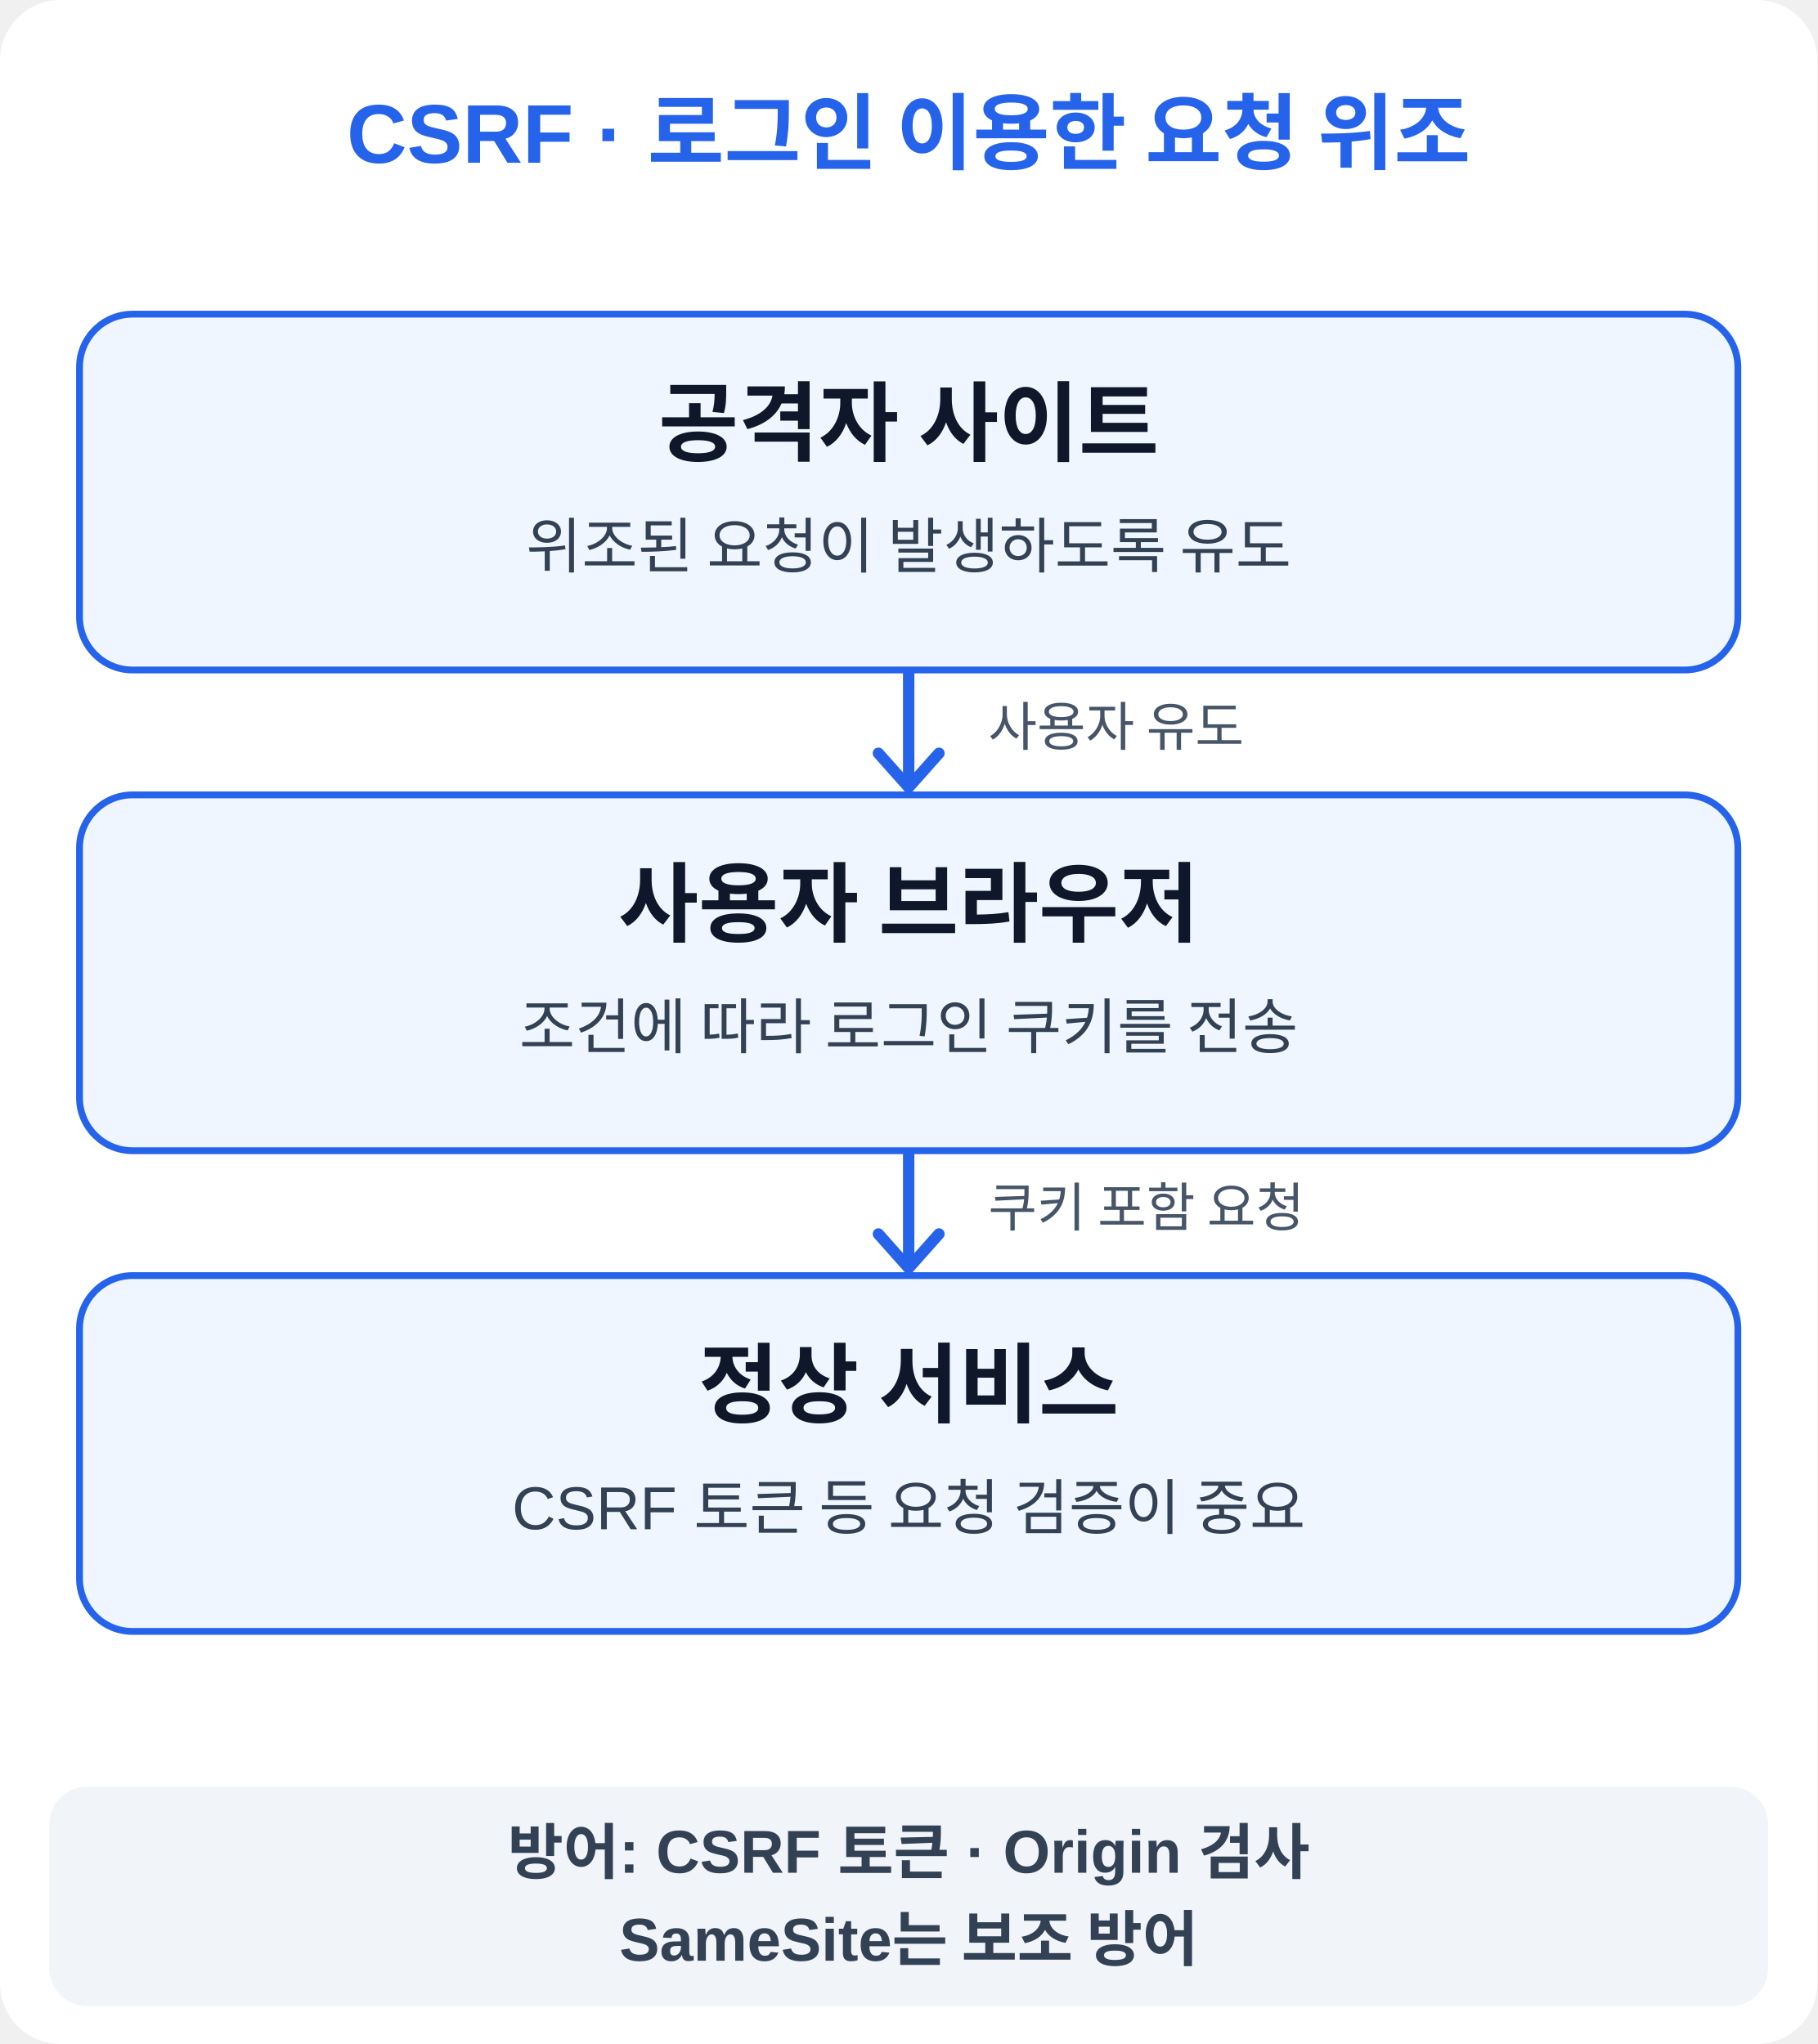
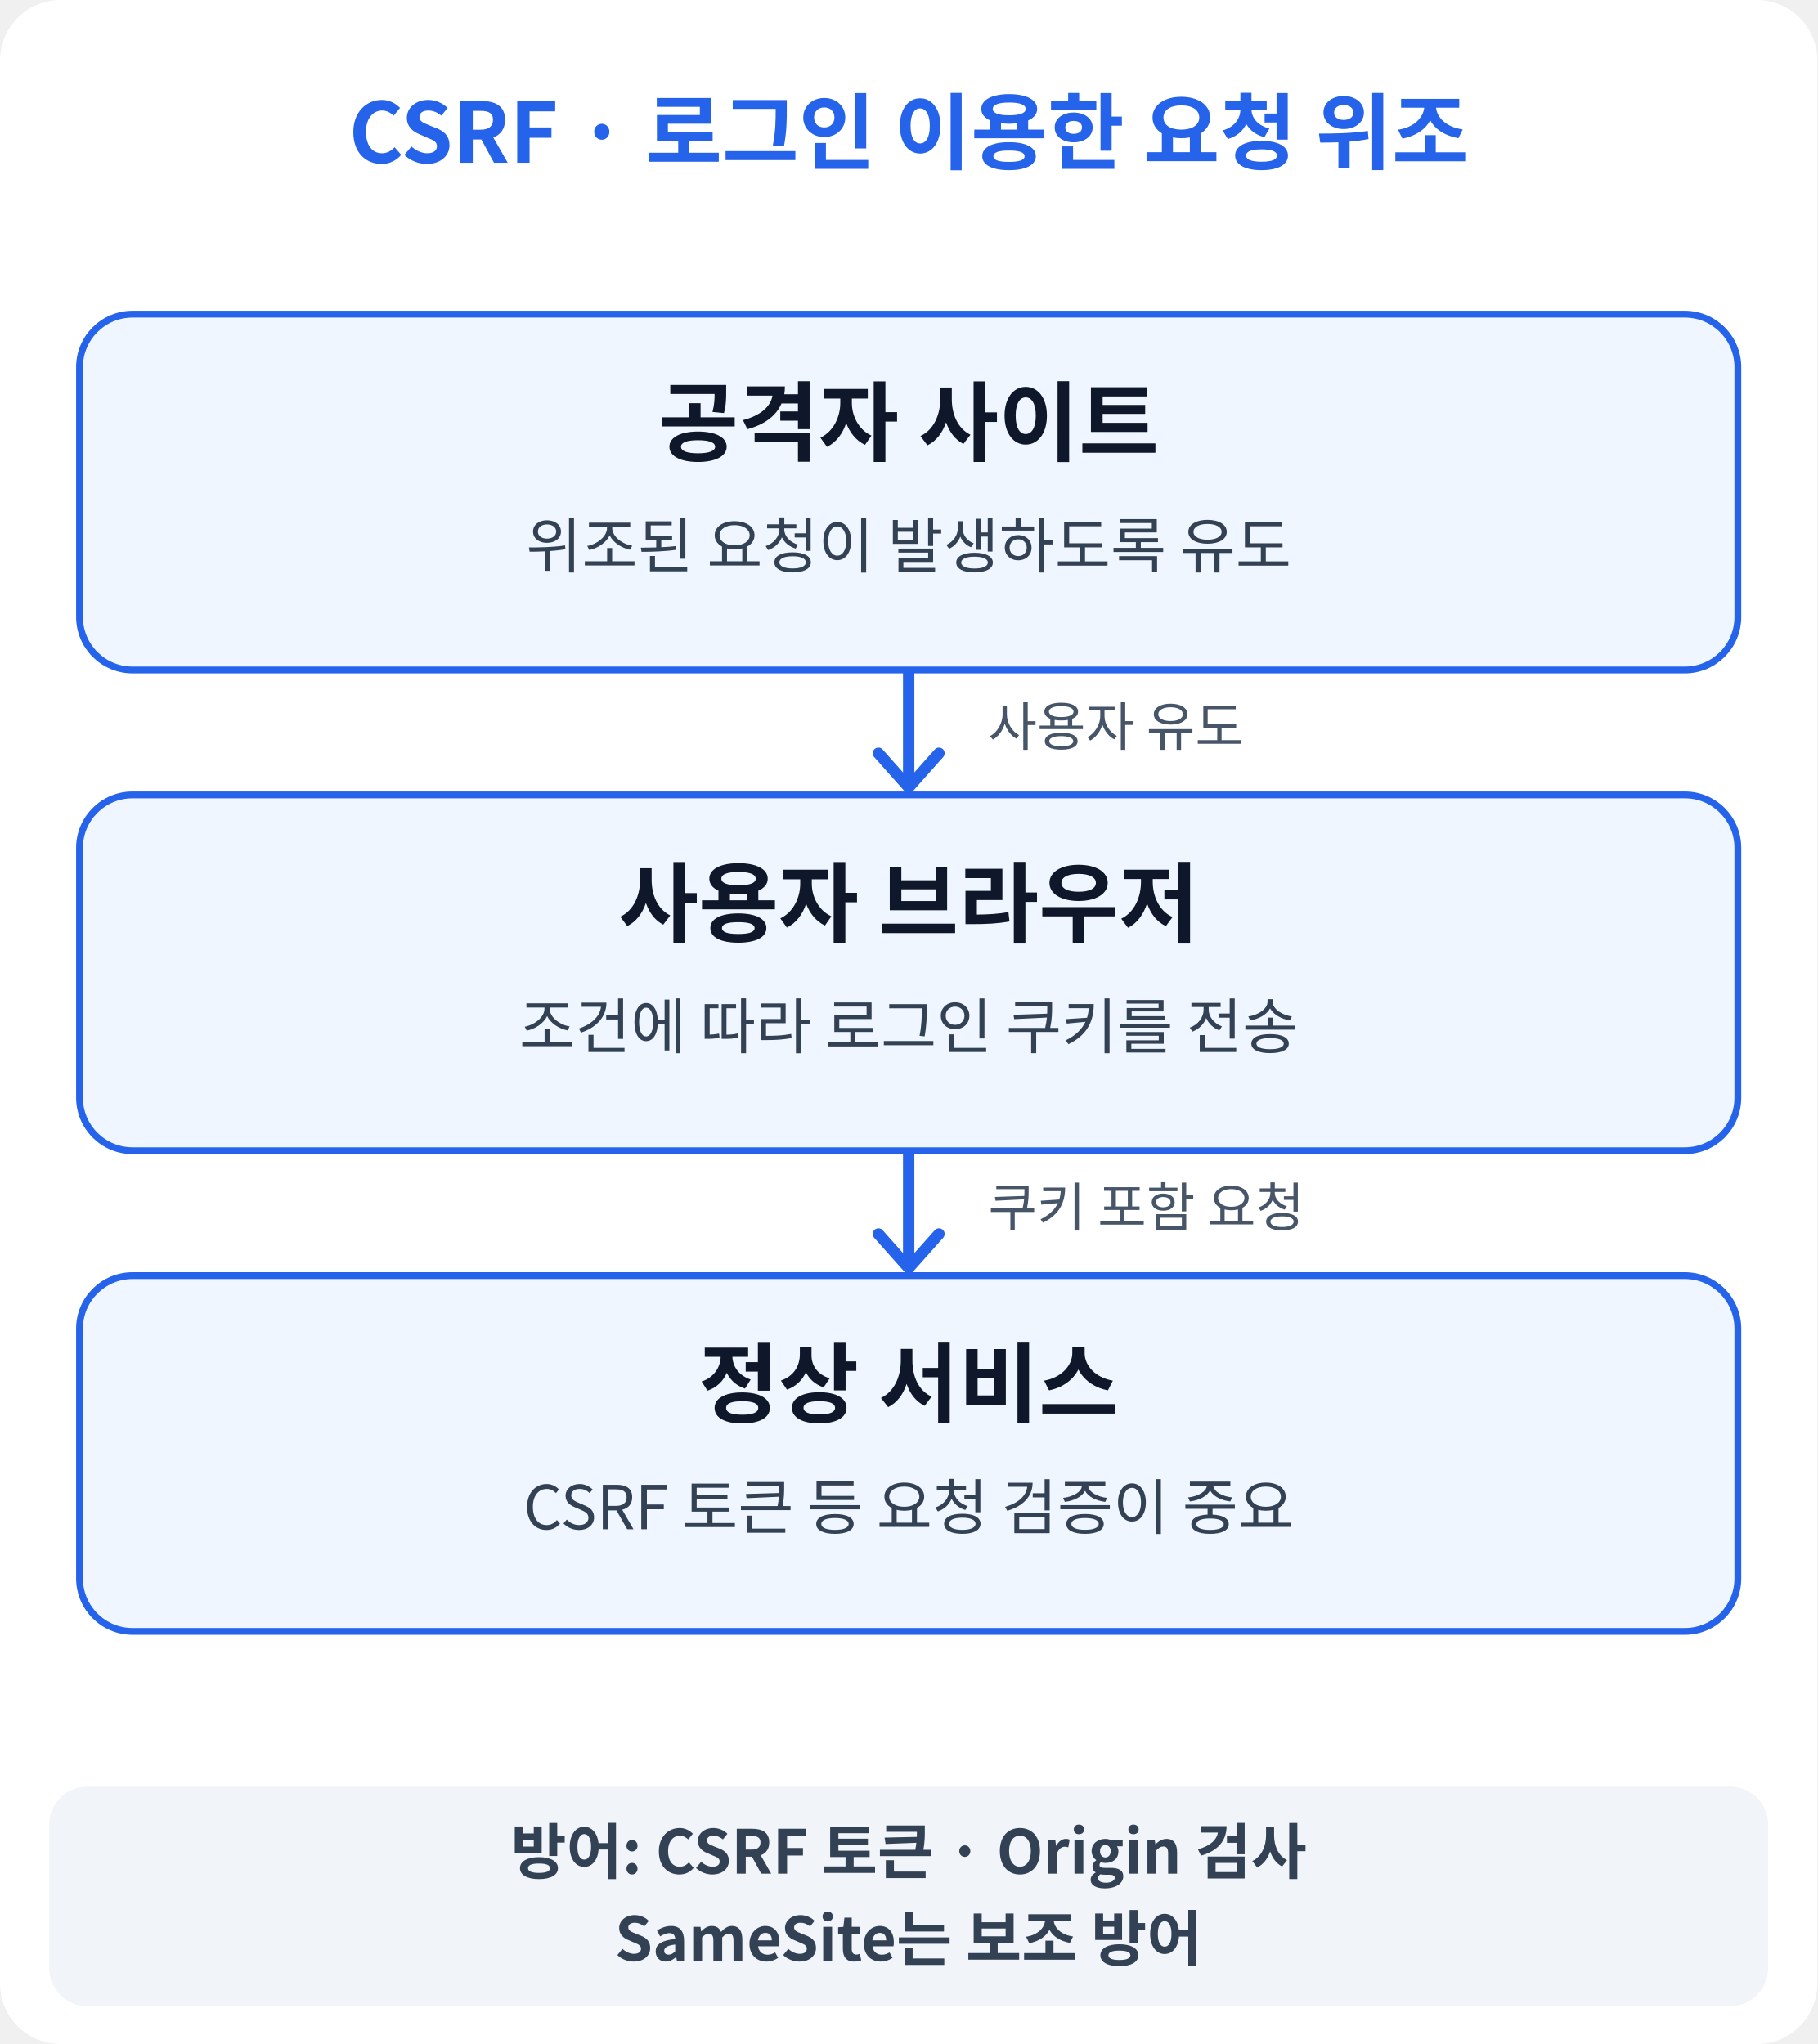
<svg xmlns="http://www.w3.org/2000/svg" width="480" height="540" viewBox="0 0 480 540" role="img" aria-labelledby="title desc">
  <rect x="0" y="0" width="480" height="540" rx="16" fill="#ffffff" />
-   <g font-family="Arial, Noto Sans KR, sans-serif">
+   <g font-family="Noto Sans CJK KR, NanumGothic, sans-serif">
    <text x="240" y="43" font-size="22" font-weight="700" text-anchor="middle" fill="#2563eb">CSRF · 로그인 이용한 요청 위조</text>
    <rect x="21" y="83" width="438" height="94" rx="14" fill="#eff6ff" stroke="#2563eb" stroke-width="1.8" />
    <text x="240" y="120" font-size="23" font-weight="700" text-anchor="middle" fill="#0f172a">공격자 사이트</text>
    <text x="240" y="150" font-size="16" text-anchor="middle" fill="#334155">위조된 요청이 발생하도록 유도</text>
    <rect x="21" y="210" width="438" height="94" rx="14" fill="#eff6ff" stroke="#2563eb" stroke-width="1.8" />
    <text x="240" y="247" font-size="23" font-weight="700" text-anchor="middle" fill="#0f172a">사용자 브라우저</text>
    <text x="240" y="277" font-size="16" text-anchor="middle" fill="#334155">조건에 따라 로그인 쿠키를 전송</text>
    <rect x="21" y="337" width="438" height="94" rx="14" fill="#eff6ff" stroke="#2563eb" stroke-width="1.8" />
    <text x="240" y="374" font-size="23" font-weight="700" text-anchor="middle" fill="#0f172a">정상 서비스</text>
    <text x="240" y="404" font-size="16" text-anchor="middle" fill="#334155">CSRF 토큰 등 요청 검증이 중요</text>
    <path d="M240 178 V207" stroke="#2563eb" stroke-width="3" fill="none" stroke-linecap="round" />
    <path d="M232 199 L240 208 L248 199" fill="none" stroke="#2563eb" stroke-width="3" stroke-linecap="round" stroke-linejoin="round" />
    <text x="261" y="197" font-size="14" fill="#475569">사용자 유도</text>
    <path d="M240 305 V334" stroke="#2563eb" stroke-width="3" fill="none" stroke-linecap="round" />
    <path d="M232 326 L240 335 L248 326" fill="none" stroke="#2563eb" stroke-width="3" stroke-linecap="round" stroke-linejoin="round" />
    <text x="261" y="324" font-size="14" fill="#475569">쿠키 포함 요청</text>
    <rect x="13" y="472" width="454" height="58" rx="10" fill="#f1f5f9" />
    <text x="240" y="495" font-size="16" font-weight="600" text-anchor="middle" fill="#334155">방어: CSRF 토큰 · Origin 검사</text>
    <text x="240" y="518" font-size="16" font-weight="600" text-anchor="middle" fill="#334155">SameSite는 보조 방어</text>
  </g>
</svg>
